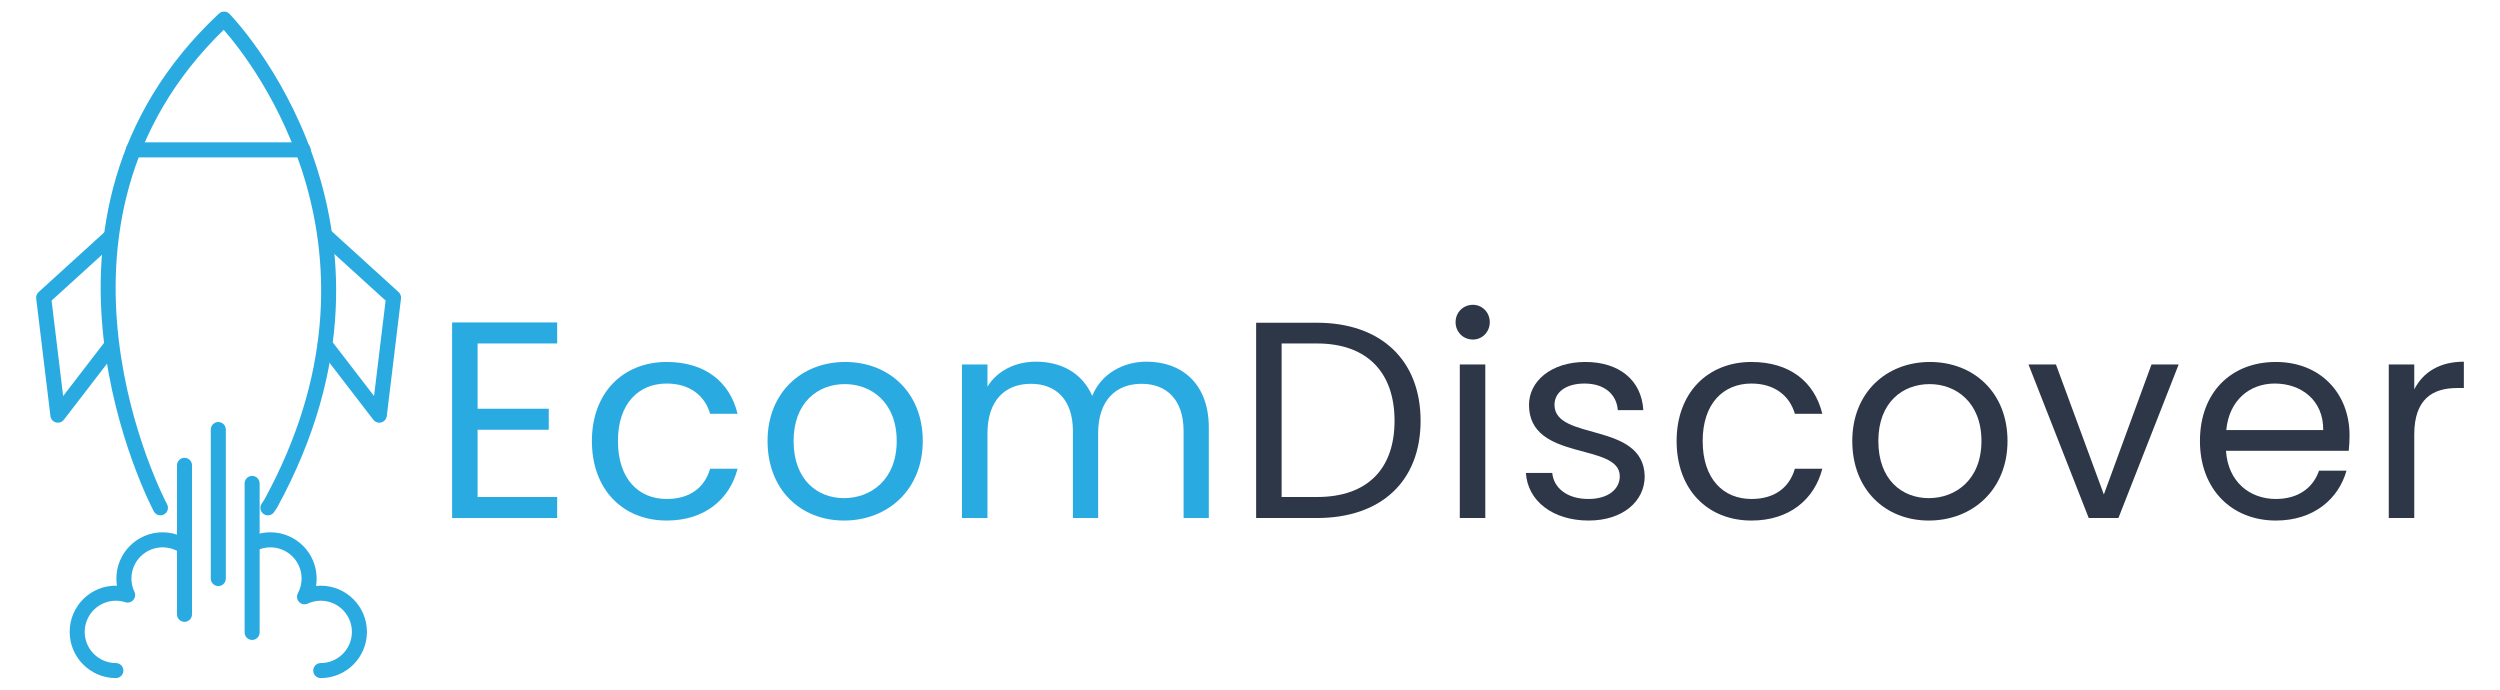
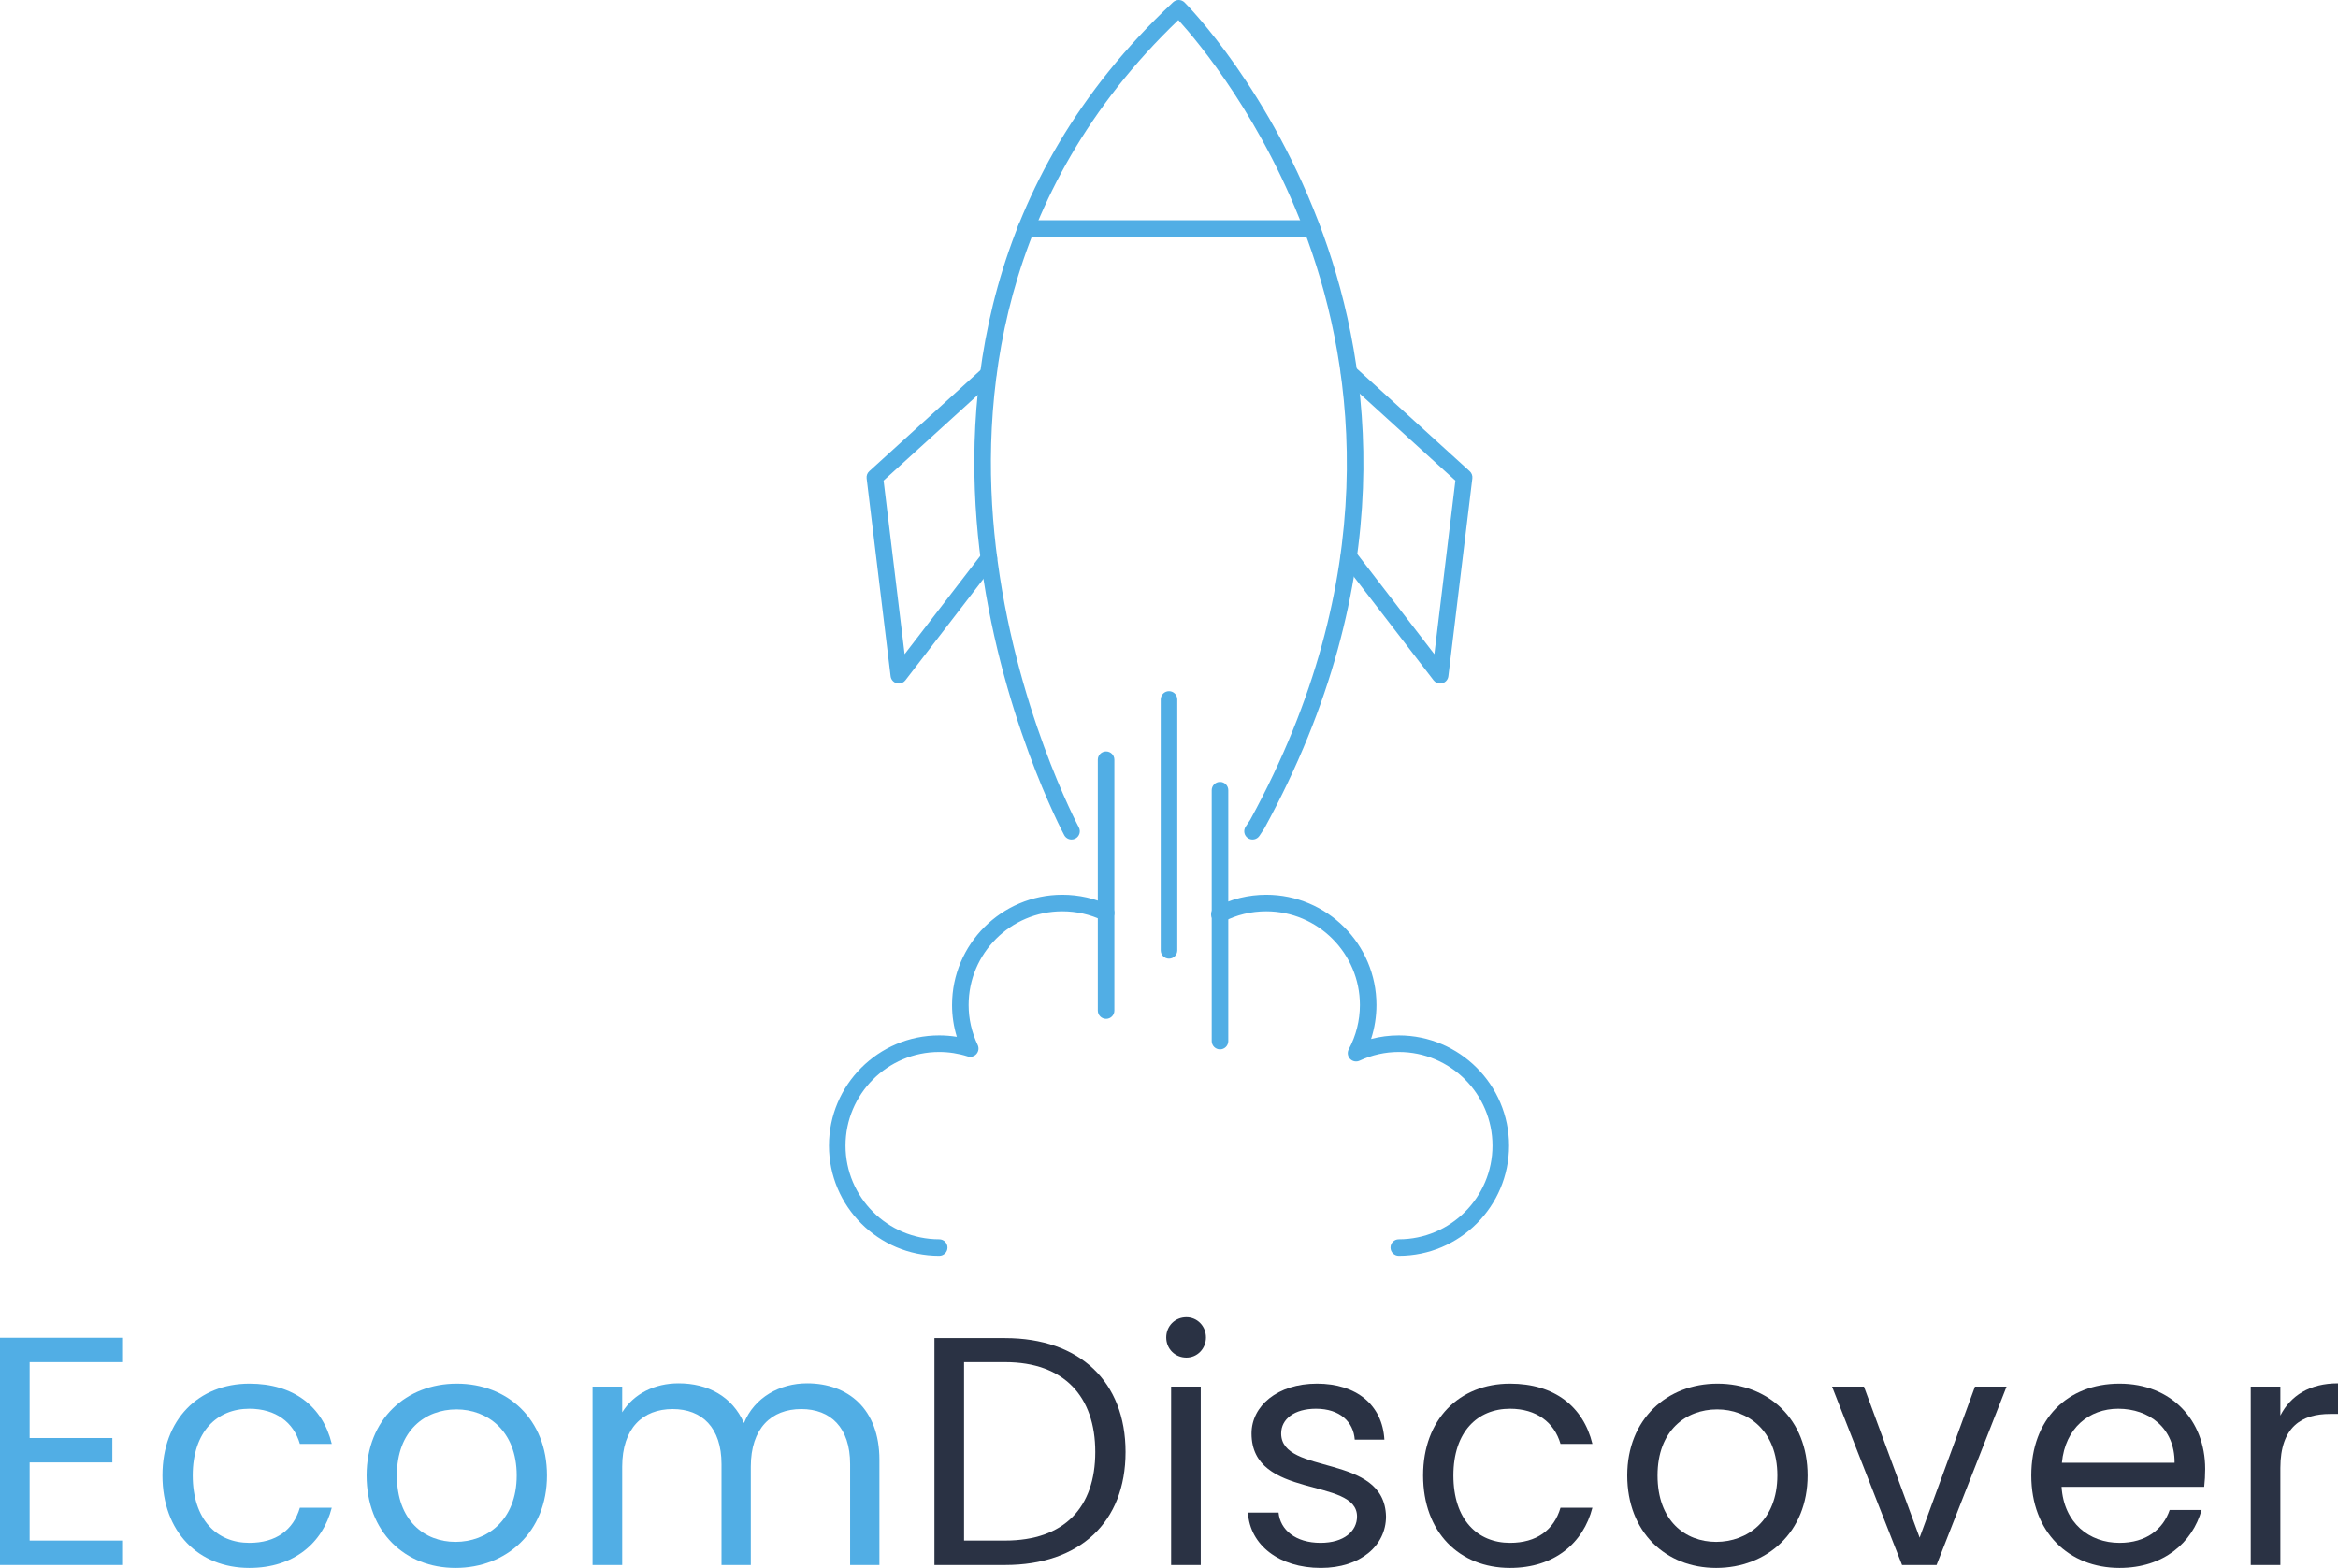
- <svg xmlns="http://www.w3.org/2000/svg" width="100%" height="100%" viewBox="0 0 1450 400" version="1.1" xml:space="preserve" style="fill-rule:evenodd;clip-rule:evenodd;stroke-linejoin:round;stroke-miterlimit:2;">
-   <g id="Layer-1" transform="matrix(1,0,0,1,-275,-800)">
-     <g transform="matrix(1,0,0,1,598.157,1088.26)">
-       <path d="M0,-89.053L-46.152,-89.053L-46.152,-51.189L-4.875,-51.189L-4.875,-39.001L-46.152,-39.001L-46.152,0L0,0L0,12.188L-60.939,12.188L-60.939,-101.241L0,-101.241L0,-89.053Z" style="fill:rgb(41,171,226);fill-rule:nonzero;" />
-     </g>
-     <g transform="matrix(1,0,0,1,661.685,1101.92)">
-       <path d="M0,-91.978C22.101,-91.978 36.563,-80.603 41.114,-61.915L25.188,-61.915C22.101,-72.64 13.163,-79.465 0,-79.465C-16.25,-79.465 -28.276,-67.927 -28.276,-46.152C-28.276,-24.051 -16.25,-12.513 0,-12.513C13.163,-12.513 21.938,-18.851 25.188,-30.064L41.114,-30.064C36.563,-12.35 22.101,0 0,0C-25.351,0 -43.389,-17.875 -43.389,-46.152C-43.389,-74.102 -25.351,-91.978 0,-91.978" style="fill:rgb(41,171,226);fill-rule:nonzero;" />
-     </g>
-     <g transform="matrix(1,0,0,1,764.54,1022.94)">
-       <path d="M0,65.978C15.438,65.978 30.551,55.415 30.551,32.827C30.551,10.401 15.763,-0.162 0.488,-0.162C-15.113,-0.162 -29.251,10.401 -29.251,32.827C-29.251,55.415 -15.438,65.978 0,65.978M0,78.978C-25.188,78.978 -44.364,61.103 -44.364,32.827C-44.364,4.713 -24.538,-13 0.65,-13C26.001,-13 45.664,4.713 45.664,32.827C45.664,61.103 25.351,78.978 0,78.978" style="fill:rgb(41,171,226);fill-rule:nonzero;" />
-     </g>
-     <g transform="matrix(1,0,0,1,961.483,1060.15)">
-       <path d="M0,-10.076C0,-28.276 -9.75,-37.539 -24.376,-37.539C-39.326,-37.539 -49.564,-27.951 -49.564,-8.776L-49.564,40.301L-64.189,40.301L-64.189,-10.076C-64.189,-28.276 -73.94,-37.539 -88.565,-37.539C-103.516,-37.539 -113.754,-27.951 -113.754,-8.776L-113.754,40.301L-128.542,40.301L-128.542,-48.752L-113.754,-48.752L-113.754,-35.914C-107.903,-45.34 -97.341,-50.377 -85.64,-50.377C-71.015,-50.377 -58.827,-43.877 -52.977,-30.552C-47.776,-43.389 -35.101,-50.377 -21.451,-50.377C-1.138,-50.377 14.625,-37.702 14.625,-12.188L14.625,40.301L0,40.301L0,-10.076Z" style="fill:rgb(41,171,226);fill-rule:nonzero;" />
-     </g>
-     <g transform="matrix(1,0,0,1,1038.82,999.375)">
-       <path d="M0,88.89C29.576,88.89 45.015,72.315 45.015,44.689C45.015,17.063 29.576,-0.163 0,-0.163L-20.476,-0.163L-20.476,88.89L0,88.89ZM60.127,44.689C60.127,79.79 37.214,101.078 0,101.078L-35.264,101.078L-35.264,-12.188L0,-12.188C37.214,-12.188 60.127,9.588 60.127,44.689" style="fill:rgb(45,55,72);fill-rule:nonzero;" />
-     </g>
-     <g transform="matrix(1,0,0,1,0,77.24)">
-       <path d="M1121.68,934.16L1136.47,934.16L1136.47,1023.21L1121.68,1023.21L1121.68,934.16ZM1119.24,909.622C1119.24,903.934 1123.63,899.547 1129.32,899.547C1134.68,899.547 1139.07,903.934 1139.07,909.622C1139.07,915.309 1134.68,919.697 1129.32,919.697C1123.63,919.697 1119.24,915.309 1119.24,909.622" style="fill:rgb(45,55,72);fill-rule:nonzero;" />
-     </g>
-     <g transform="matrix(1,0,0,1,1196.43,1009.94)">
-       <path d="M0,91.978C-20.801,91.978 -35.427,80.603 -36.401,64.353L-21.126,64.353C-20.313,72.965 -12.676,79.465 -0.161,79.465C11.539,79.465 18.04,73.616 18.04,66.302C18.04,46.477 -34.614,58.015 -34.614,24.864C-34.614,11.213 -21.776,0 -1.95,0C17.711,0 30.711,10.563 31.69,27.952L16.9,27.952C16.25,19.013 9.425,12.513 -2.439,12.513C-13.326,12.513 -19.826,17.713 -19.826,24.864C-19.826,45.99 31.851,34.452 32.501,66.302C32.501,80.928 19.661,91.978 0,91.978" style="fill:rgb(45,55,72);fill-rule:nonzero;" />
-     </g>
-     <g transform="matrix(1,0,0,1,1290.83,1101.92)">
-       <path d="M0,-91.978C22.101,-91.978 36.562,-80.603 41.111,-61.915L25.19,-61.915C22.101,-72.64 13.161,-79.465 0,-79.465C-16.251,-79.465 -28.276,-67.927 -28.276,-46.152C-28.276,-24.051 -16.251,-12.513 0,-12.513C13.161,-12.513 21.939,-18.851 25.19,-30.064L41.111,-30.064C36.562,-12.35 22.101,0 0,0C-25.351,0 -43.391,-17.875 -43.391,-46.152C-43.391,-74.102 -25.351,-91.978 0,-91.978" style="fill:rgb(45,55,72);fill-rule:nonzero;" />
-     </g>
-     <g transform="matrix(1,0,0,1,1393.69,1022.94)">
-       <path d="M0,65.978C15.436,65.978 30.551,55.415 30.551,32.827C30.551,10.401 15.765,-0.162 0.485,-0.162C-15.115,-0.162 -29.251,10.401 -29.251,32.827C-29.251,55.415 -15.437,65.978 0,65.978M0,78.978C-25.187,78.978 -44.366,61.103 -44.366,32.827C-44.366,4.713 -24.536,-13 0.65,-13C26.001,-13 45.666,4.713 45.666,32.827C45.666,61.103 25.351,78.978 0,78.978" style="fill:rgb(45,55,72);fill-rule:nonzero;" />
-     </g>
-     <g transform="matrix(1,0,0,1,1467.45,1100.45)">
-       <path d="M0,-89.053L27.787,-13.651L55.417,-89.053L71.178,-89.053L36.237,0L19.016,0L-15.925,-89.053L0,-89.053Z" style="fill:rgb(45,55,72);fill-rule:nonzero;" />
-     </g>
-     <g transform="matrix(1,0,0,1,1566.24,1062.43)">
-       <path d="M0,-13.001L56.23,-13.001C56.391,-30.389 43.391,-39.977 28.115,-39.977C13.65,-39.977 1.629,-30.389 0,-13.001M28.765,39.488C3.414,39.488 -15.272,21.613 -15.272,-6.663C-15.272,-34.776 2.764,-52.489 28.765,-52.489C54.602,-52.489 71.502,-34.289 71.502,-9.913C71.502,-6.663 71.342,-4.063 71.017,-0.976L-0.161,-0.976C0.979,17.062 13.65,26.976 28.765,26.976C42.091,26.976 50.541,20.15 53.791,10.562L69.717,10.562C65.166,26.813 50.865,39.488 28.765,39.488" style="fill:rgb(45,55,72);fill-rule:nonzero;" />
-     </g>
-     <g transform="matrix(1,0,0,1,1675.27,1009.78)">
-       <path d="M0,90.678L-14.786,90.678L-14.786,1.625L0,1.625L0,16.088C5.036,6.175 14.626,0 28.766,0L28.766,15.276L24.865,15.276C10.726,15.276 0,21.613 0,42.251L0,90.678Z" style="fill:rgb(45,55,72);fill-rule:nonzero;" />
-     </g>
-     <g transform="matrix(1,0,0,1,368.056,806.883)">
-       <path d="M0,292.013C-1.552,292.013 -3.053,291.185 -3.84,289.725C-4.749,288.041 -93.282,120.012 33.929,0.999C35.644,-0.604 38.337,-0.563 39.993,1.105C41.183,2.3 157.95,122.349 67.721,287.403L65.952,290.078C64.615,292.077 61.907,292.617 59.904,291.277C57.903,289.938 57.367,287.23 58.706,285.229L60.272,282.888C139.137,138.589 53.859,29.981 36.693,10.41C-80.957,124.686 2.963,283.973 3.832,285.582C4.975,287.701 4.185,290.346 2.067,291.49C1.409,291.845 0.698,292.013 0,292.013" style="fill:rgb(41,171,226);fill-rule:nonzero;" />
-     </g>
-     <g transform="matrix(1,0,0,1,308.577,932.367)">
-       <path d="M0,112.797C-0.383,112.797 -0.771,112.746 -1.153,112.642C-2.861,112.174 -4.114,110.72 -4.327,108.961L-12.582,40.787C-12.752,39.386 -12.233,37.988 -11.188,37.039L27.762,1.62C29.548,0 32.3,0.134 33.92,1.912C35.54,3.693 35.41,6.45 33.628,8.07L-3.657,41.975L3.046,97.33L27.562,65.473C29.031,63.566 31.774,63.208 33.675,64.677C35.583,66.146 35.94,68.883 34.472,70.79L3.455,111.097C2.616,112.187 1.333,112.797 0,112.797" style="fill:rgb(41,171,226);fill-rule:nonzero;" />
-     </g>
-     <g transform="matrix(1,0,0,1,494.996,931.797)">
-       <path d="M0,113.367C-1.333,113.367 -2.618,112.757 -3.457,111.667L-34.867,70.846C-36.336,68.938 -35.979,66.2 -34.071,64.732C-32.166,63.265 -29.429,63.623 -27.958,65.528L-3.048,97.9L3.657,42.545L-34.256,8.069C-36.038,6.45 -36.168,3.693 -34.548,1.911C-32.926,0.134 -30.171,0 -28.392,1.619L11.188,37.609C12.231,38.558 12.75,39.956 12.584,41.357L4.33,109.531C4.117,111.29 2.861,112.744 1.154,113.212C0.771,113.316 0.383,113.367 0,113.367" style="fill:rgb(41,171,226);fill-rule:nonzero;" />
-     </g>
-     <g transform="matrix(1,0,0,1,401.621,1044.78)">
-       <path d="M0,95.14C-2.408,95.14 -4.359,93.188 -4.359,90.781L-4.359,4.36C-4.359,1.952 -2.408,0 0,0C2.408,0 4.359,1.952 4.359,4.36L4.359,90.781C4.359,93.188 2.408,95.14 0,95.14" style="fill:rgb(41,171,226);fill-rule:nonzero;" />
-     </g>
-     <g transform="matrix(1,0,0,1,382.007,1065.53)">
-       <path d="M0,95.14C-2.408,95.14 -4.359,93.188 -4.359,90.781L-4.359,4.36C-4.359,1.952 -2.408,0 0,0C2.407,0 4.359,1.952 4.359,4.36L4.359,90.781C4.359,93.188 2.407,95.14 0,95.14" style="fill:rgb(41,171,226);fill-rule:nonzero;" />
-     </g>
-     <g transform="matrix(1,0,0,1,421.234,1076.03)">
-       <path d="M0,95.14C-2.407,95.14 -4.359,93.188 -4.359,90.781L-4.359,4.36C-4.359,1.952 -2.407,0 0,0C2.408,0 4.359,1.952 4.359,4.36L4.359,90.781C4.359,93.188 2.408,95.14 0,95.14" style="fill:rgb(41,171,226);fill-rule:nonzero;" />
-     </g>
-     <g transform="matrix(1,0,0,1,450.818,882.565)">
-       <path d="M0,8.719L-98.463,8.719C-100.87,8.719 -102.822,6.767 -102.822,4.36C-102.822,1.952 -100.87,0 -98.463,0L0,0C2.408,0 4.359,1.952 4.359,4.36C4.359,6.767 2.408,8.719 0,8.719" style="fill:rgb(41,171,226);fill-rule:nonzero;" />
-     </g>
-     <g transform="matrix(1,0,0,1,342.208,1108.74)">
-       <path d="M0,84.553C-14.775,84.553 -26.795,72.532 -26.795,57.755C-26.798,42.77 -14.547,30.583 0.622,30.964C0.402,29.593 0.293,28.203 0.293,26.798C0.293,12.021 12.314,0 27.089,0C31.119,0 34.995,0.873 38.607,2.596C40.781,3.632 41.702,6.234 40.668,8.407C39.629,10.582 37.025,11.499 34.856,10.467C32.423,9.307 29.812,8.72 27.089,8.72C17.121,8.72 9.013,16.829 9.013,26.798C9.013,29.463 9.602,32.06 10.767,34.515C11.509,36.083 11.252,37.942 10.109,39.248C8.968,40.558 7.152,41.065 5.504,40.536C3.712,39.966 1.86,39.677 0,39.677C-9.969,39.677 -18.077,47.786 -18.077,57.755C-18.077,67.724 -9.969,75.834 0,75.834C2.407,75.834 4.359,77.785 4.359,80.194C4.359,82.601 2.407,84.553 0,84.553" style="fill:rgb(41,171,226);fill-rule:nonzero;" />
-     </g>
-     <g transform="matrix(1,0,0,1,461.031,1108.74)">
-       <path d="M0,84.553C-2.408,84.553 -4.359,82.601 -4.359,80.194C-4.359,77.785 -2.408,75.834 0,75.834C9.966,75.834 18.077,67.724 18.077,57.755C18.077,47.786 9.966,39.677 0,39.677C-2.61,39.677 -5.16,40.242 -7.574,41.361C-9.283,42.146 -11.292,41.752 -12.578,40.392C-13.864,39.026 -14.132,36.99 -13.245,35.338C-11.839,32.729 -11.099,29.777 -11.099,26.798C-11.099,16.829 -19.209,8.72 -29.177,8.72C-32.104,8.72 -34.899,9.399 -37.483,10.736C-39.621,11.847 -42.251,11.006 -43.358,8.866C-44.465,6.73 -43.629,4.098 -41.49,2.991C-37.709,1.035 -33.452,0 -29.177,0C-14.4,0 -2.38,12.021 -2.38,26.798C-2.38,28.24 -2.497,29.678 -2.729,31.096C-1.826,31.004 -0.916,30.957 0,30.957C14.777,30.957 26.795,42.978 26.795,57.755C26.795,72.532 14.777,84.553 0,84.553" style="fill:rgb(41,171,226);fill-rule:nonzero;" />
+ <svg xmlns="http://www.w3.org/2000/svg" viewBox="0 0 1776.64 1191.708" height="1191.708" width="1776.64" xml:space="preserve" id="svg2" version="1.1">
+   <defs id="defs6" />
+   <g transform="matrix(1.333333,0,0,-1.333333,0,1191.71)" id="g10">
+     <g transform="scale(0.1)" id="g12">
+       <path id="path14" style="fill:#51aee5;fill-opacity:1;fill-rule:nonzero;stroke:none" d="M 695.918,1172.86 H 168.875 V 740.449 H 640.242 V 601.281 H 168.875 V 155.883 H 695.918 V 16.699 H 0 V 1312.04 h 695.918 v -139.18" />
+       <path id="path16" style="fill:#51aee5;fill-opacity:1;fill-rule:nonzero;stroke:none" d="m 1421.4,1050.38 c 252.38,0 417.55,-129.907 469.51,-343.317 h -181.87 c -35.26,122.476 -137.32,200.417 -287.64,200.417 -185.58,0 -322.91,-131.761 -322.91,-380.429 0,-252.391 137.33,-384.149 322.91,-384.149 150.32,0 250.53,72.368 287.64,200.43 h 181.87 C 1838.95,141.043 1673.78,0.012 1421.4,0.012 1131.9,0.012 925.906,204.141 925.906,527.051 c 0,319.191 205.994,523.329 495.494,523.329" />
+       <path id="path18" style="fill:#51aee5;fill-opacity:1;fill-rule:nonzero;stroke:none" d="m 2595.98,148.461 c 176.29,0 348.88,120.629 348.88,378.59 0,256.09 -168.87,376.719 -343.31,376.719 -178.16,0 -339.61,-120.629 -339.61,-376.719 0,-257.961 157.74,-378.59 334.04,-378.59 z m 0,-148.449 c -287.65,0 -506.63,204.129 -506.63,527.039 0,321.039 226.41,523.329 514.05,523.329 289.5,0 514.05,-202.29 514.05,-523.329 0,-322.91 -231.97,-527.039 -521.47,-527.039" />
+       <path id="path20" style="fill:#51aee5;fill-opacity:1;fill-rule:nonzero;stroke:none" d="m 4845.03,592 c 0,207.84 -111.34,313.621 -278.37,313.621 -170.73,0 -287.64,-109.492 -287.64,-328.469 V 16.699 H 4112 V 592 c 0,207.84 -111.35,313.621 -278.37,313.621 -170.73,0 -287.64,-109.492 -287.64,-328.469 V 16.699 H 3377.11 V 1033.67 h 168.88 v -146.6 c 66.81,107.629 187.43,165.16 321.05,165.16 167.02,0 306.2,-74.23 373.01,-226.398 59.38,146.598 204.13,226.398 360.02,226.398 231.97,0 411.98,-144.75 411.98,-436.109 V 16.699 H 4845.03 V 592" />
+       <path id="path22" style="fill:#2a3244;fill-opacity:1;fill-rule:nonzero;stroke:none" d="m 5728.19,155.883 c 337.75,0 514.05,189.297 514.05,504.777 0,315.481 -176.3,512.2 -514.05,512.2 H 5494.36 V 155.883 Z m 686.64,504.777 c 0,-400.847 -261.67,-643.961 -686.64,-643.961 h -402.7 V 1310.18 h 402.7 c 424.97,0 686.64,-248.67 686.64,-649.52" />
+       <path id="path24" style="fill:#2a3244;fill-opacity:1;fill-rule:nonzero;stroke:none" d="m 6674.47,1033.67 h 168.87 V 16.699 h -168.87 z m -27.84,280.22 c 0,64.95 50.1,115.06 115.06,115.06 61.24,0 111.34,-50.11 111.34,-115.06 0,-64.95 -50.1,-115.06 -111.34,-115.06 -64.96,0 -115.06,50.11 -115.06,115.06" />
+       <path id="path26" style="fill:#2a3244;fill-opacity:1;fill-rule:nonzero;stroke:none" d="M 7528.04,0.012 C 7290.5,0.012 7123.48,129.91 7112.35,315.48 h 174.44 c 9.28,-98.347 96.5,-172.578 239.42,-172.578 133.61,0 207.85,66.797 207.85,150.317 0,226.402 -601.3,94.64 -601.3,473.222 0,155.891 146.61,283.939 373.01,283.939 224.53,0 372.99,-120.63 384.17,-319.2 h -168.9 c -7.42,102.07 -85.36,176.3 -220.86,176.3 -124.32,0 -198.54,-59.39 -198.54,-141.039 0,-241.25 590.13,-109.492 597.55,-473.222 0,-167.02 -146.62,-293.207 -371.15,-293.207" />
+       <path id="path28" style="fill:#2a3244;fill-opacity:1;fill-rule:nonzero;stroke:none" d="m 8606.1,1050.38 c 252.38,0 417.53,-129.907 469.49,-343.317 h -181.83 c -35.28,122.476 -137.37,200.417 -287.66,200.417 -185.58,0 -322.91,-131.761 -322.91,-380.429 0,-252.391 137.33,-384.149 322.91,-384.149 150.29,0 250.54,72.368 287.66,200.43 h 181.83 C 9023.63,141.043 8858.48,0.012 8606.1,0.012 c -289.5,0 -495.52,204.129 -495.52,527.039 0,319.191 206.02,523.329 495.52,523.329" />
+       <path id="path30" style="fill:#2a3244;fill-opacity:1;fill-rule:nonzero;stroke:none" d="m 9780.7,148.461 c 176.28,0 348.9,120.629 348.9,378.59 0,256.09 -168.87,376.719 -343.36,376.719 -178.15,0 -339.59,-120.629 -339.59,-376.719 0,-257.961 157.77,-378.59 334.05,-378.59 z m 0,-148.449 c -287.63,0 -506.65,204.129 -506.65,527.039 0,321.039 226.45,523.329 514.07,523.329 289.48,0 514.08,-202.29 514.08,-523.329 0,-322.91 -232,-527.039 -521.5,-527.039" />
+       <path id="path32" style="fill:#2a3244;fill-opacity:1;fill-rule:nonzero;stroke:none" d="m 10623.1,1033.67 317.3,-861.08 315.5,861.08 h 180 l -399,-1016.971 h -196.7 l -399,1016.971 h 181.9" />
+       <path id="path34" style="fill:#2a3244;fill-opacity:1;fill-rule:nonzero;stroke:none" d="m 11751.2,599.422 h 642.2 c 1.8,198.558 -146.6,308.058 -321.1,308.058 -165.2,0 -302.5,-109.5 -321.1,-308.058 z M 12079.7,0.012 c -289.5,0 -502.9,204.129 -502.9,527.039 0,321.039 206,523.329 502.9,523.329 295.1,0 488.1,-207.849 488.1,-486.22 0,-37.109 -1.9,-66.808 -5.6,-102.058 h -812.8 c 13,-206 157.7,-319.2 330.3,-319.2 152.2,0 248.7,77.95 285.8,187.43 h 181.9 C 12495.4,144.75 12332.1,0.012 12079.7,0.012" />
+       <path id="path36" style="fill:#2a3244;fill-opacity:1;fill-rule:nonzero;stroke:none" d="m 12996.4,16.699 h -168.9 V 1033.67 h 168.9 V 868.512 c 57.5,113.199 167,183.718 328.4,183.718 V 877.789 h -44.5 c -161.5,0 -283.9,-72.367 -283.9,-308.059 V 16.699" />
+       <path id="path38" style="fill:#51aee5;fill-opacity:1;fill-rule:nonzero;stroke:none" d="m 6106.91,4152.12 c -16.8,0 -33.04,8.97 -41.57,24.78 -3.73,6.91 -375.08,702.92 -483.28,1629.73 -100.17,857.98 9.95,2095.46 1103.43,3118.47 18.61,17.38 47.69,16.91 65.67,-1.15 20.03,-20.07 493.65,-501.1 791.02,-1325.16 274.5,-760.62 438.97,-1965.03 -336.37,-3383.34 l -28.06,-42.35 c -14.5,-21.69 -43.77,-27.47 -65.48,-13.03 -21.66,14.51 -27.49,43.79 -13.02,65.48 l 25.9,38.76 c 756.3,1383.9 596.14,2560.08 328.23,3302.45 -246.92,684.23 -626.71,1134.65 -737.64,1256.96 C 5683.99,7834.88 5579.56,6647.07 5675.46,5820.66 c 105.56,-909.55 469.27,-1592.14 472.94,-1598.92 12.38,-22.95 3.82,-51.57 -19.11,-63.94 -7.14,-3.86 -14.82,-5.68 -22.38,-5.68" />
+       <path id="path40" style="fill:#51aee5;fill-opacity:1;fill-rule:nonzero;stroke:none" d="m 5122.6,5041.37 c -4.15,0 -8.34,0.55 -12.49,1.69 -18.48,5.07 -32.06,20.81 -34.36,39.84 l -136.62,1128.24 c -1.85,15.17 3.77,30.31 15.09,40.59 l 644.63,586.16 c 19.34,17.54 49.14,16.11 66.68,-3.15 17.54,-19.29 16.13,-49.14 -3.16,-66.68 l -626.61,-569.78 119.82,-989.45 442.93,575.56 c 15.92,20.65 45.56,24.5 66.19,8.62 20.65,-15.9 24.52,-45.54 8.62,-66.19 L 5160,5059.79 c -9.08,-11.8 -22.97,-18.42 -37.4,-18.42" />
+       <path id="path42" style="fill:#51aee5;fill-opacity:1;fill-rule:nonzero;stroke:none" d="m 8207.76,5041.37 c -14.43,0 -28.32,6.62 -37.4,18.42 l -519.86,675.54 c -15.91,20.65 -12.03,50.28 8.62,66.18 20.6,15.86 50.29,12.08 66.19,-8.61 l 449.47,-584.07 119.82,989.45 -637.01,579.23 c -19.28,17.54 -20.69,47.38 -3.15,66.68 17.52,19.26 47.33,20.67 66.67,3.15 l 655.03,-595.61 c 11.32,-10.28 16.94,-25.42 15.09,-40.59 L 8254.61,5082.9 c -2.3,-19.03 -15.88,-34.77 -34.36,-39.84 -4.14,-1.14 -8.34,-1.69 -12.49,-1.69" />
+       <path id="path44" style="fill:#51aee5;fill-opacity:1;fill-rule:nonzero;stroke:none" d="m 6662.43,3473.18 c -26.07,0 -47.2,21.13 -47.2,47.2 v 1430.24 c 0,26.06 21.13,47.2 47.2,47.2 26.06,0 47.19,-21.14 47.19,-47.2 V 3520.38 c 0,-26.07 -21.13,-47.2 -47.19,-47.2" />
+       <path id="path46" style="fill:#51aee5;fill-opacity:1;fill-rule:nonzero;stroke:none" d="m 6303.89,3129.81 c -26.06,0 -47.2,21.13 -47.2,47.2 v 1430.21 c 0,26.07 21.14,47.2 47.2,47.2 26.07,0 47.2,-21.13 47.2,-47.2 V 3177.01 c 0,-26.07 -21.13,-47.2 -47.2,-47.2" />
+       <path id="path48" style="fill:#51aee5;fill-opacity:1;fill-rule:nonzero;stroke:none" d="m 6953.06,2956.01 c -26.06,0 -47.2,21.13 -47.2,47.2 v 1430.24 c 0,26.07 21.14,47.21 47.2,47.21 26.08,0 47.21,-21.14 47.21,-47.21 V 3003.21 c 0,-26.07 -21.13,-47.2 -47.21,-47.2" />
+       <path id="path50" style="fill:#51aee5;fill-opacity:1;fill-rule:nonzero;stroke:none" d="M 7476.64,7587.98 H 5847.13 c -26.06,0 -47.19,21.14 -47.19,47.21 0,26.06 21.13,47.19 47.19,47.19 h 1629.51 c 26.06,0 47.19,-21.13 47.19,-47.19 0,-26.07 -21.13,-47.21 -47.19,-47.21" />
+       <path id="path52" style="fill:#51aee5;fill-opacity:1;fill-rule:nonzero;stroke:none" d="m 5352.72,1778.89 c -346.44,0 -628.3,281.86 -628.3,628.29 0,346.44 281.86,628.29 628.3,628.29 33.69,0 67.23,-2.69 100.37,-8.08 -18,58.84 -27.08,119.59 -27.08,181.53 0,346.44 281.86,628.3 628.29,628.3 94.46,0 185.31,-20.47 270.01,-60.82 23.53,-11.23 33.51,-39.39 22.31,-62.92 -11.23,-23.57 -39.5,-33.42 -62.91,-22.31 -71.91,34.28 -149.1,51.65 -229.41,51.65 -294.4,0 -533.9,-239.5 -533.9,-533.9 0,-78.89 17.4,-155.58 51.74,-228 8.04,-16.98 5.26,-37.13 -7.12,-51.28 -12.4,-14.15 -32.06,-19.59 -49.87,-13.89 -52.71,16.8 -107.35,25.33 -162.43,25.33 -294.4,0 -533.9,-239.5 -533.9,-533.9 0,-294.39 239.5,-533.89 533.9,-533.89 26.06,0 47.2,-21.14 47.2,-47.2 0,-26.06 -21.14,-47.2 -47.2,-47.2" />
+       <path id="path54" style="fill:#51aee5;fill-opacity:1;fill-rule:nonzero;stroke:none" d="m 7972.13,1778.89 c -26.06,0 -47.19,21.14 -47.19,47.2 0,26.06 21.13,47.2 47.19,47.2 294.4,0 533.9,239.5 533.9,533.89 0,294.4 -239.5,533.9 -533.9,533.9 -77.27,0 -152.57,-16.71 -223.73,-49.67 -18.53,-8.57 -40.33,-4.3 -54.21,10.47 -13.91,14.77 -16.82,36.83 -7.21,54.71 41.48,77.12 63.41,164.39 63.41,252.33 0,294.4 -239.51,533.9 -533.9,533.9 -86.54,0 -169.05,-20.03 -245.28,-59.53 -23.17,-12.07 -51.64,-2.97 -63.62,20.19 -12,23.14 -2.97,51.62 20.2,63.61 88.49,45.88 188.33,70.13 288.7,70.13 346.43,0 628.29,-281.86 628.29,-628.3 0,-65.89 -10.46,-131.43 -30.65,-193.82 51.48,13.56 104.3,20.37 158,20.37 346.44,0 628.29,-281.85 628.29,-628.29 0,-346.43 -281.85,-628.29 -628.29,-628.29" />
    </g>
  </g>
</svg>
